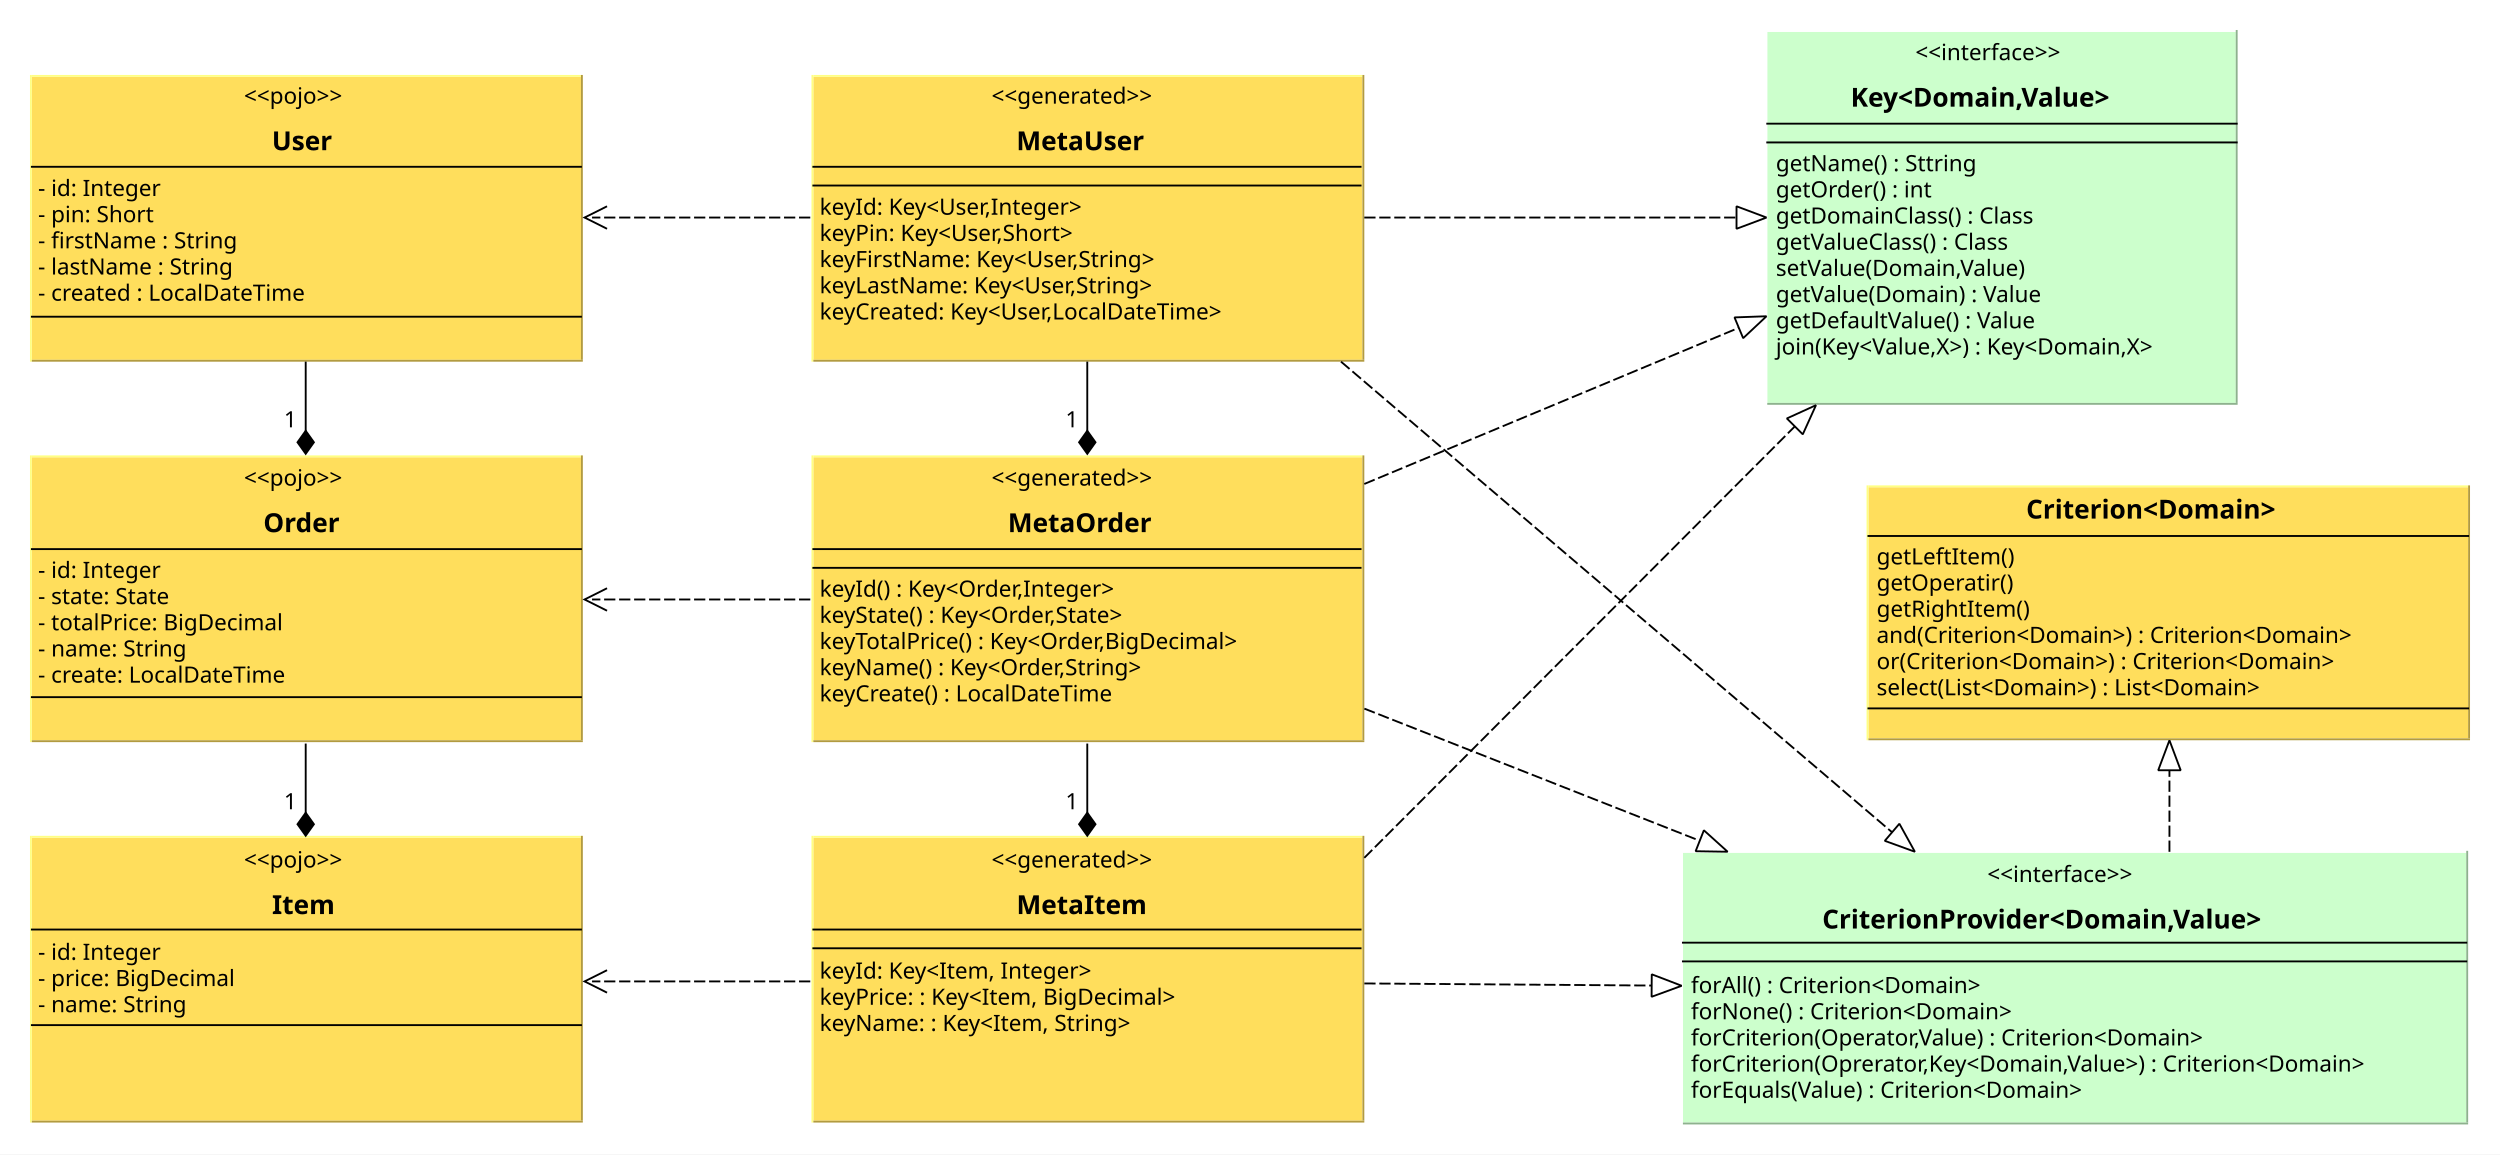
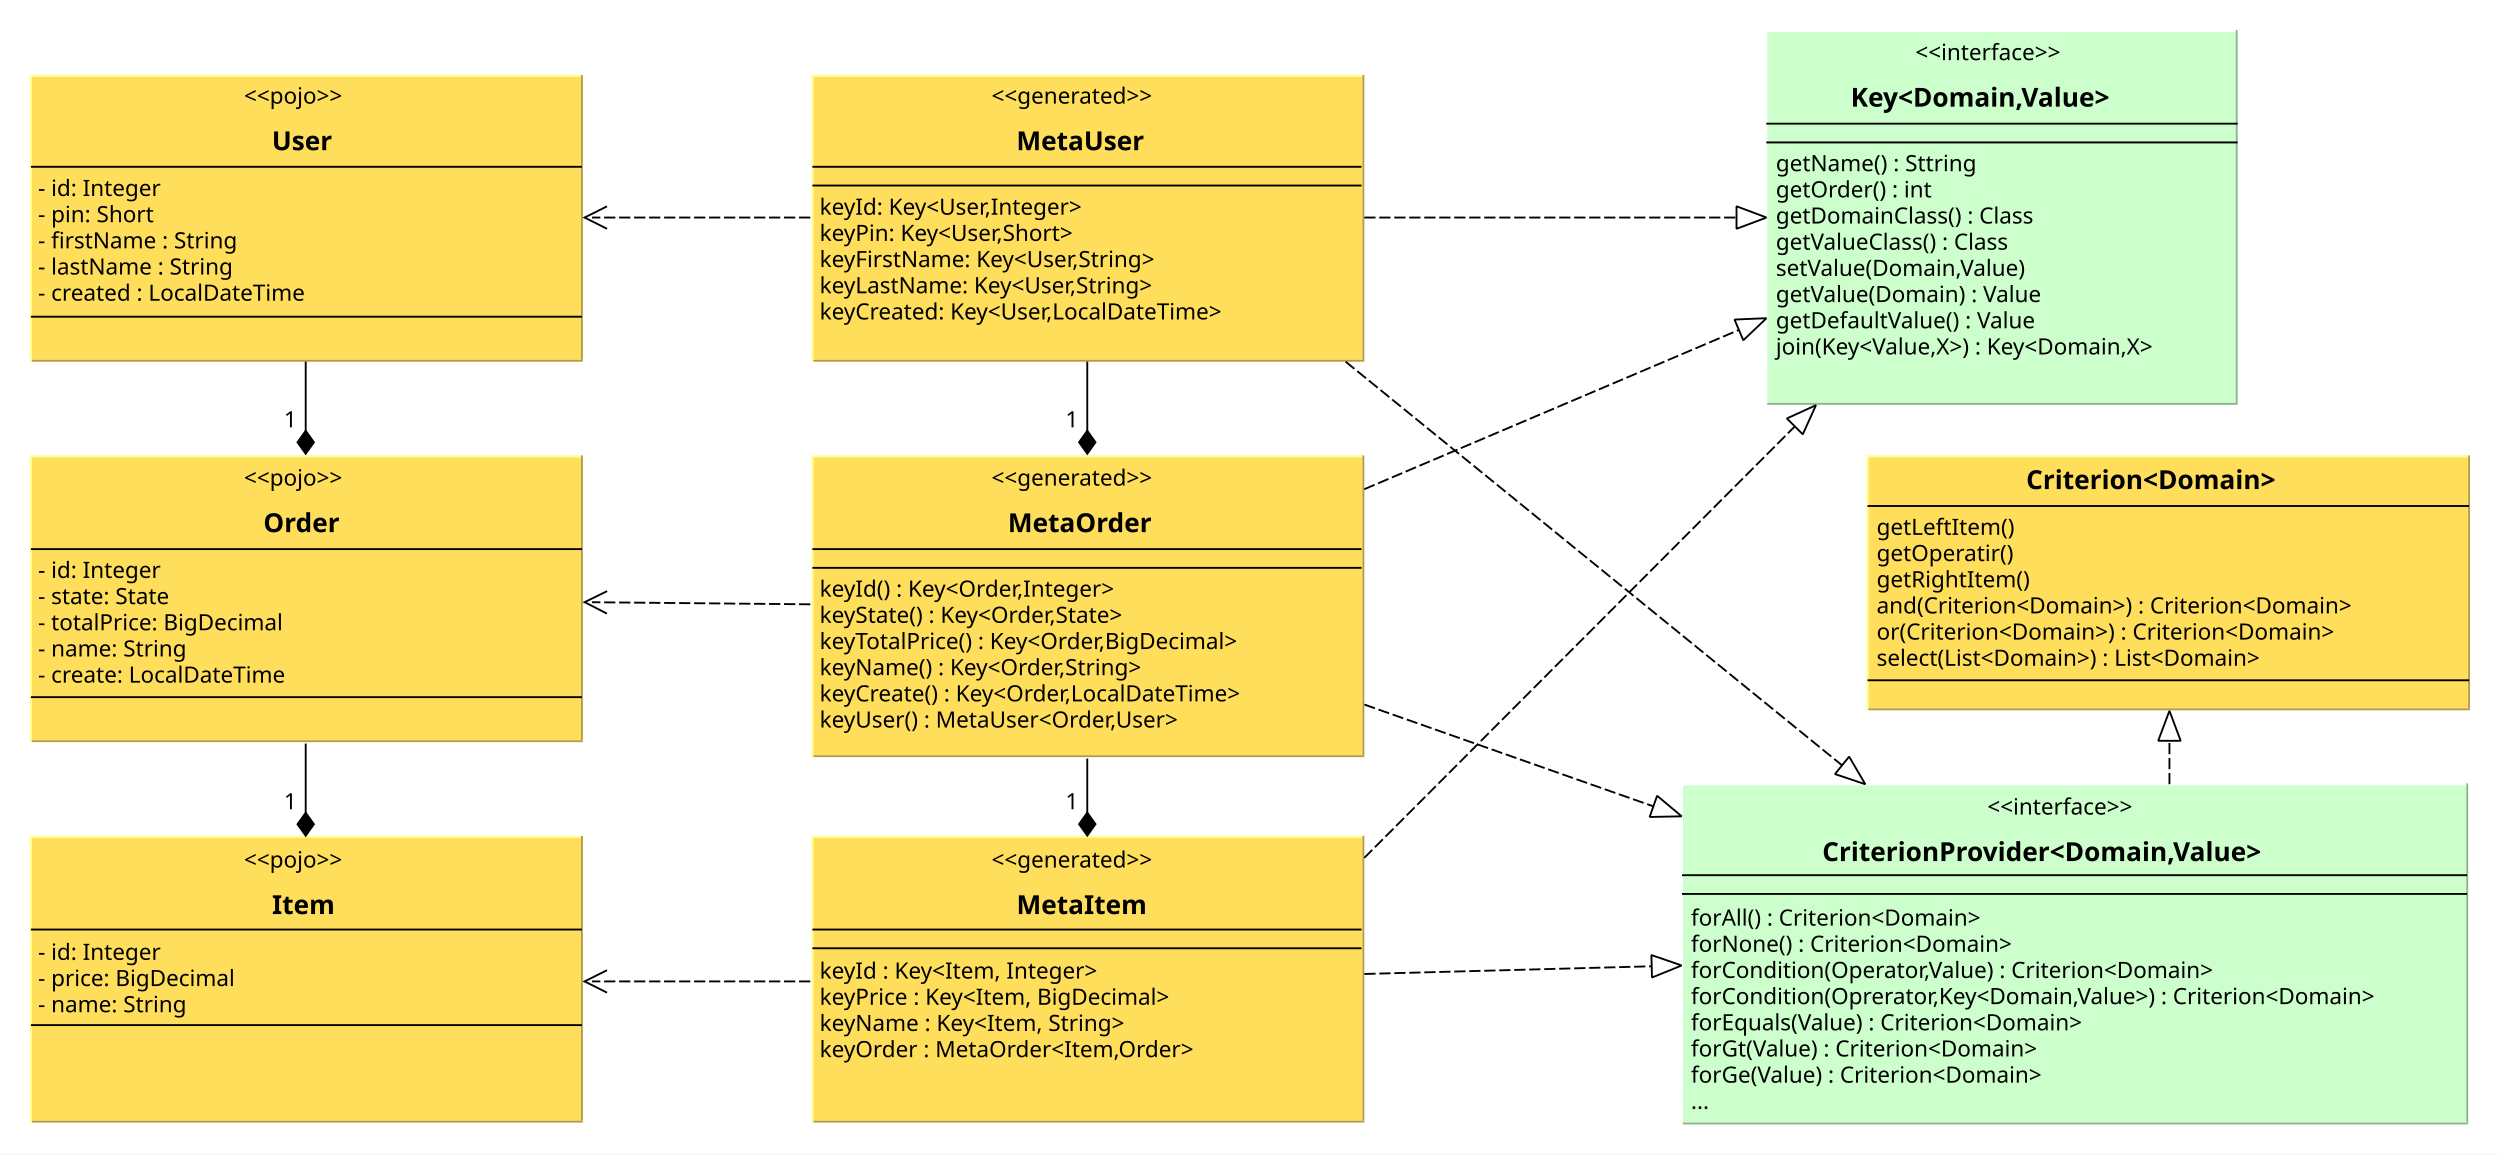
<svg xmlns="http://www.w3.org/2000/svg" fill-opacity="1" color-rendering="auto" color-interpolation="auto" text-rendering="auto" stroke="black" stroke-linecap="square" width="1334" stroke-miterlimit="10" shape-rendering="auto" stroke-opacity="1" fill="black" stroke-dasharray="none" font-weight="normal" stroke-width="1" height="616" font-family="'Dialog'" font-style="normal" stroke-linejoin="miter" font-size="12" stroke-dashoffset="0" image-rendering="auto">
  <defs id="genericDefs" />
  <g>
    <defs id="defs1">
      <clipPath clipPathUnits="userSpaceOnUse" id="clipPath1">
        <path d="M0 0 L1334 0 L1334 616 L0 616 L0 0 Z" />
      </clipPath>
      <clipPath clipPathUnits="userSpaceOnUse" id="clipPath2">
        <path d="M-558 -327 L776 -327 L776 289 L-558 289 L-558 -327 Z" />
      </clipPath>
      <clipPath clipPathUnits="userSpaceOnUse" id="clipPath3">
        <path d="M-542 -84 L-247 -84 L-247 69 L-542 69 L-542 -84 Z" />
      </clipPath>
      <clipPath clipPathUnits="userSpaceOnUse" id="clipPath4">
        <path d="M-542 119 L-247 119 L-247 272 L-542 272 L-542 119 Z" />
      </clipPath>
      <clipPath clipPathUnits="userSpaceOnUse" id="clipPath5">
        <path d="M-542 -287 L-247 -287 L-247 -134 L-542 -134 L-542 -287 Z" />
      </clipPath>
      <clipPath clipPathUnits="userSpaceOnUse" id="clipPath6">
        <path d="M384 -311 L636 -311 L636 -111 L384 -111 L384 -311 Z" />
      </clipPath>
      <clipPath clipPathUnits="userSpaceOnUse" id="clipPath7">
-         <path d="M339 127 L759 127 L759 273 L339 273 L339 127 Z" />
+         <path d="M339 91 L759 91 L759 273 L339 273 L339 91 Z" />
      </clipPath>
      <clipPath clipPathUnits="userSpaceOnUse" id="clipPath8">
-         <path d="M438 -68 L760 -68 L760 68 L438 68 L438 -68 Z" />
+         <path d="M438 -84 L760 -84 L760 52 L438 52 L438 -84 Z" />
      </clipPath>
      <clipPath clipPathUnits="userSpaceOnUse" id="clipPath9">
-         <path d="M-125 -84 L170 -84 L170 69 L-125 69 L-125 -84 Z" />
+         <path d="M-125 -84 L170 -84 L170 77 L-125 77 L-125 -84 Z" />
      </clipPath>
      <clipPath clipPathUnits="userSpaceOnUse" id="clipPath10">
        <path d="M-125 119 L170 119 L170 272 L-125 272 L-125 119 Z" />
      </clipPath>
      <clipPath clipPathUnits="userSpaceOnUse" id="clipPath11">
        <path d="M-125 -287 L170 -287 L170 -134 L-125 -134 L-125 -287 Z" />
      </clipPath>
      <clipPath clipPathUnits="userSpaceOnUse" id="clipPath12">
        <path d="M0 0 L0 17 L66 17 L66 0 Z" />
      </clipPath>
    </defs>
    <g fill="white" text-rendering="geometricPrecision" shape-rendering="geometricPrecision" transform="translate(558,327)" stroke="white">
      <rect x="-558" width="1334" height="616" y="-327" clip-path="url(#clipPath2)" stroke="none" />
    </g>
    <g id="y.node.0">
      <g fill="rgb(255,222,92)" text-rendering="geometricPrecision" shape-rendering="geometricPrecision" transform="matrix(1,0,0,1,558,327)" stroke="rgb(255,222,92)">
        <rect x="-541" width="293" height="151" y="-83" stroke="none" />
      </g>
      <g fill="rgb(255,255,131)" text-rendering="geometricPrecision" shape-rendering="geometricPrecision" transform="matrix(1,0,0,1,558,327)" stroke="rgb(255,255,131)">
        <rect x="-542" width="1" height="153" y="-84" stroke="none" />
        <rect x="-541" width="293" height="1" y="-84" stroke="none" />
        <rect fill="rgb(178,155,64)" x="-541" width="294" height="1" y="68" stroke="none" />
        <rect fill="rgb(178,155,64)" x="-248" width="1" height="152" y="-84" stroke="none" />
      </g>
      <g text-rendering="geometricPrecision" stroke-miterlimit="1.45" shape-rendering="geometricPrecision" font-family="sans-serif" transform="matrix(1,0,0,1,558,327)" stroke-linecap="butt">
        <text x="-427.805" xml:space="preserve" y="-67.88" clip-path="url(#clipPath3)" stroke="none">&lt;&lt;pojo&gt;&gt;</text>
      </g>
      <g>
        <g font-size="14" stroke-linecap="butt" transform="matrix(1,0,0,1,558,327)" text-rendering="geometricPrecision" font-family="sans-serif" shape-rendering="geometricPrecision" font-weight="bold" stroke-miterlimit="1.45">
          <text x="-417.491" xml:space="preserve" y="-43.055" clip-path="url(#clipPath3)" stroke="none">Order</text>
        </g>
      </g>
      <g text-rendering="geometricPrecision" shape-rendering="geometricPrecision" transform="matrix(1,0,0,1,558,327)">
        <line y2="-34" fill="none" x1="-541" clip-path="url(#clipPath3)" x2="-248" y1="-34" />
        <text stroke-linecap="butt" x="-537.7" y="-18.614" clip-path="url(#clipPath3)" font-family="sans-serif" stroke="none" stroke-miterlimit="1.45" xml:space="preserve">- id: Integer</text>
        <text stroke-linecap="butt" x="-537.7" y="-4.646" clip-path="url(#clipPath3)" font-family="sans-serif" stroke="none" stroke-miterlimit="1.45" xml:space="preserve">- state: State</text>
        <text stroke-linecap="butt" x="-537.7" y="9.323" clip-path="url(#clipPath3)" font-family="sans-serif" stroke="none" stroke-miterlimit="1.45" xml:space="preserve">- totalPrice: BigDecimal</text>
        <text stroke-linecap="butt" x="-537.7" y="23.292" clip-path="url(#clipPath3)" font-family="sans-serif" stroke="none" stroke-miterlimit="1.45" xml:space="preserve">- name: String</text>
        <text stroke-linecap="butt" x="-537.7" y="37.261" clip-path="url(#clipPath3)" font-family="sans-serif" stroke="none" stroke-miterlimit="1.45" xml:space="preserve">- create: LocalDateTime</text>
        <line y2="45" fill="none" x1="-541" clip-path="url(#clipPath3)" x2="-248" y1="45" />
      </g>
    </g>
    <g id="y.node.1">
      <g fill="rgb(255,222,92)" text-rendering="geometricPrecision" shape-rendering="geometricPrecision" transform="matrix(1,0,0,1,558,327)" stroke="rgb(255,222,92)">
        <rect x="-541" width="293" height="151" y="120" stroke="none" />
        <rect fill="rgb(255,255,131)" x="-542" width="1" height="153" y="119" stroke="none" />
        <rect fill="rgb(255,255,131)" x="-541" width="293" height="1" y="119" stroke="none" />
        <rect fill="rgb(178,155,64)" x="-541" width="294" height="1" y="271" stroke="none" />
        <rect fill="rgb(178,155,64)" x="-248" width="1" height="152" y="119" stroke="none" />
      </g>
      <g text-rendering="geometricPrecision" stroke-miterlimit="1.45" shape-rendering="geometricPrecision" font-family="sans-serif" transform="matrix(1,0,0,1,558,327)" stroke-linecap="butt">
        <text x="-427.805" xml:space="preserve" y="135.921" clip-path="url(#clipPath4)" stroke="none">&lt;&lt;pojo&gt;&gt;</text>
      </g>
      <g>
        <g font-size="14" stroke-linecap="butt" transform="matrix(1,0,0,1,558,327)" text-rendering="geometricPrecision" font-family="sans-serif" shape-rendering="geometricPrecision" font-weight="bold" stroke-miterlimit="1.45">
          <text x="-412.87" xml:space="preserve" y="160.746" clip-path="url(#clipPath4)" stroke="none">Item</text>
        </g>
      </g>
      <g text-rendering="geometricPrecision" shape-rendering="geometricPrecision" transform="matrix(1,0,0,1,558,327)">
        <line y2="169" fill="none" x1="-541" clip-path="url(#clipPath4)" x2="-248" y1="169" />
        <text stroke-linecap="butt" x="-537.7" y="185.187" clip-path="url(#clipPath4)" font-family="sans-serif" stroke="none" stroke-miterlimit="1.45" xml:space="preserve">- id: Integer</text>
        <text stroke-linecap="butt" x="-537.7" y="199.155" clip-path="url(#clipPath4)" font-family="sans-serif" stroke="none" stroke-miterlimit="1.45" xml:space="preserve">- price: BigDecimal</text>
        <text stroke-linecap="butt" x="-537.7" y="213.124" clip-path="url(#clipPath4)" font-family="sans-serif" stroke="none" stroke-miterlimit="1.45" xml:space="preserve">- name: String</text>
        <line y2="220" fill="none" x1="-541" clip-path="url(#clipPath4)" x2="-248" y1="220" />
      </g>
    </g>
    <g id="y.node.2">
      <g fill="rgb(255,222,92)" text-rendering="geometricPrecision" shape-rendering="geometricPrecision" transform="matrix(1,0,0,1,558,327)" stroke="rgb(255,222,92)">
        <rect x="-541" width="293" height="151" y="-286" stroke="none" />
        <rect fill="rgb(255,255,131)" x="-542" width="1" height="153" y="-287" stroke="none" />
        <rect fill="rgb(255,255,131)" x="-541" width="293" height="1" y="-287" stroke="none" />
        <rect fill="rgb(178,155,64)" x="-541" width="294" height="1" y="-135" stroke="none" />
        <rect fill="rgb(178,155,64)" x="-248" width="1" height="152" y="-287" stroke="none" />
      </g>
      <g text-rendering="geometricPrecision" stroke-miterlimit="1.45" shape-rendering="geometricPrecision" font-family="sans-serif" transform="matrix(1,0,0,1,558,327)" stroke-linecap="butt">
        <text x="-427.805" xml:space="preserve" y="-271.681" clip-path="url(#clipPath5)" stroke="none">&lt;&lt;pojo&gt;&gt;</text>
      </g>
      <g>
        <g font-size="14" stroke-linecap="butt" transform="matrix(1,0,0,1,558,327)" text-rendering="geometricPrecision" font-family="sans-serif" shape-rendering="geometricPrecision" font-weight="bold" stroke-miterlimit="1.45">
          <text x="-412.928" xml:space="preserve" y="-246.856" clip-path="url(#clipPath5)" stroke="none">User</text>
        </g>
      </g>
      <g text-rendering="geometricPrecision" shape-rendering="geometricPrecision" transform="matrix(1,0,0,1,558,327)">
        <line y2="-238" fill="none" x1="-541" clip-path="url(#clipPath5)" x2="-248" y1="-238" />
        <text stroke-linecap="butt" x="-537.7" y="-222.416" clip-path="url(#clipPath5)" font-family="sans-serif" stroke="none" stroke-miterlimit="1.45" xml:space="preserve">- id: Integer</text>
        <text stroke-linecap="butt" x="-537.7" y="-208.447" clip-path="url(#clipPath5)" font-family="sans-serif" stroke="none" stroke-miterlimit="1.45" xml:space="preserve">- pin: Short</text>
        <text stroke-linecap="butt" x="-537.7" y="-194.478" clip-path="url(#clipPath5)" font-family="sans-serif" stroke="none" stroke-miterlimit="1.45" xml:space="preserve">- firstName : String</text>
        <text stroke-linecap="butt" x="-537.7" y="-180.509" clip-path="url(#clipPath5)" font-family="sans-serif" stroke="none" stroke-miterlimit="1.45" xml:space="preserve">- lastName : String</text>
        <text stroke-linecap="butt" x="-537.7" y="-166.541" clip-path="url(#clipPath5)" font-family="sans-serif" stroke="none" stroke-miterlimit="1.45" xml:space="preserve">- created : LocalDateTime</text>
        <line y2="-158" fill="none" x1="-541" clip-path="url(#clipPath5)" x2="-248" y1="-158" />
      </g>
    </g>
    <g id="y.node.3">
      <g fill="rgb(204,255,204)" text-rendering="geometricPrecision" shape-rendering="geometricPrecision" transform="matrix(1,0,0,1,558,327)" stroke="rgb(204,255,204)">
        <rect x="385" width="250" height="198" y="-310" stroke="none" />
        <rect fill="white" x="384" width="1" height="200" y="-311" stroke="none" />
        <rect fill="white" x="385" width="250" height="1" y="-311" stroke="none" />
        <rect fill="rgb(142,178,142)" x="385" width="251" height="1" y="-112" stroke="none" />
        <rect fill="rgb(142,178,142)" x="635" width="1" height="199" y="-311" stroke="none" />
      </g>
      <g text-rendering="geometricPrecision" stroke-miterlimit="1.45" shape-rendering="geometricPrecision" font-family="sans-serif" transform="matrix(1,0,0,1,558,327)" stroke-linecap="butt">
        <text x="464.047" xml:space="preserve" y="-294.912" clip-path="url(#clipPath6)" stroke="none">&lt;&lt;interface&gt;&gt;</text>
      </g>
      <g>
        <g font-size="14" stroke-linecap="butt" transform="matrix(1,0,0,1,558,327)" text-rendering="geometricPrecision" font-family="sans-serif" shape-rendering="geometricPrecision" font-weight="bold" stroke-miterlimit="1.45">
          <text x="429.5" xml:space="preserve" y="-270.087" clip-path="url(#clipPath6)" stroke="none">Key&lt;Domain,Value&gt;</text>
        </g>
      </g>
      <g text-rendering="geometricPrecision" shape-rendering="geometricPrecision" transform="matrix(1,0,0,1,558,327)">
        <line y2="-261" fill="none" x1="385" clip-path="url(#clipPath6)" x2="636" y1="-261" />
        <line y2="-251" fill="none" x1="385" clip-path="url(#clipPath6)" x2="636" y1="-251" />
        <text stroke-linecap="butt" x="389.594" y="-235.646" clip-path="url(#clipPath6)" font-family="sans-serif" stroke="none" stroke-miterlimit="1.45" xml:space="preserve">getName() : Sttring</text>
        <text stroke-linecap="butt" x="389.594" y="-221.678" clip-path="url(#clipPath6)" font-family="sans-serif" stroke="none" stroke-miterlimit="1.45" xml:space="preserve">getOrder() : int</text>
        <text stroke-linecap="butt" x="389.594" y="-207.709" clip-path="url(#clipPath6)" font-family="sans-serif" stroke="none" stroke-miterlimit="1.45" xml:space="preserve">getDomainClass() : Class</text>
        <text stroke-linecap="butt" x="389.594" y="-193.74" clip-path="url(#clipPath6)" font-family="sans-serif" stroke="none" stroke-miterlimit="1.45" xml:space="preserve">getValueClass() : Class</text>
        <text stroke-linecap="butt" x="389.594" y="-179.771" clip-path="url(#clipPath6)" font-family="sans-serif" stroke="none" stroke-miterlimit="1.45" xml:space="preserve">setValue(Domain,Value)</text>
        <text stroke-linecap="butt" x="389.594" y="-165.803" clip-path="url(#clipPath6)" font-family="sans-serif" stroke="none" stroke-miterlimit="1.45" xml:space="preserve">getValue(Domain) : Value</text>
        <text stroke-linecap="butt" x="389.594" y="-151.834" clip-path="url(#clipPath6)" font-family="sans-serif" stroke="none" stroke-miterlimit="1.45" xml:space="preserve">getDefaultValue() : Value</text>
        <text stroke-linecap="butt" x="389.594" y="-137.865" clip-path="url(#clipPath6)" font-family="sans-serif" stroke="none" stroke-miterlimit="1.45" xml:space="preserve">join(Key&lt;Value,X&gt;) : Key&lt;Domain,X&gt;</text>
        <text stroke-linecap="butt" x="389.594" y="-123.896" clip-path="url(#clipPath6)" font-family="sans-serif" stroke="none" stroke-miterlimit="1.45" xml:space="preserve"> </text>
      </g>
    </g>
    <g id="y.node.4">
      <g fill="rgb(204,255,204)" text-rendering="geometricPrecision" shape-rendering="geometricPrecision" transform="matrix(1,0,0,1,558,327)" stroke="rgb(204,255,204)">
-         <rect x="340" width="418" height="144" y="128" stroke="none" />
-         <rect fill="white" x="339" width="1" height="146" y="127" stroke="none" />
-         <rect fill="white" x="340" width="418" height="1" y="127" stroke="none" />
+         <rect x="340" width="418" height="180" y="92" stroke="none" />
+         <rect fill="white" x="339" width="1" height="182" y="91" stroke="none" />
+         <rect fill="white" x="340" width="418" height="1" y="91" stroke="none" />
        <rect fill="rgb(142,178,142)" x="340" width="419" height="1" y="272" stroke="none" />
-         <rect fill="rgb(142,178,142)" x="758" width="1" height="145" y="127" stroke="none" />
-       </g>
-       <g text-rendering="geometricPrecision" stroke-miterlimit="1.45" shape-rendering="geometricPrecision" font-family="sans-serif" transform="matrix(1,0,0,1,558,327)" stroke-linecap="butt">
-         <text x="502.441" xml:space="preserve" y="143.639" clip-path="url(#clipPath7)" stroke="none">&lt;&lt;interface&gt;&gt;</text>
-       </g>
-       <g>
-         <g font-size="14" stroke-linecap="butt" transform="matrix(1,0,0,1,558,327)" text-rendering="geometricPrecision" font-family="sans-serif" shape-rendering="geometricPrecision" font-weight="bold" stroke-miterlimit="1.45">
-           <text x="414.338" xml:space="preserve" y="168.464" clip-path="url(#clipPath7)" stroke="none">CriterionProvider&lt;Domain,Value&gt;</text>
-         </g>
-       </g>
-       <g text-rendering="geometricPrecision" shape-rendering="geometricPrecision" transform="matrix(1,0,0,1,558,327)">
-         <line y2="176" fill="none" x1="340" clip-path="url(#clipPath7)" x2="758" y1="176" />
-         <line y2="186" fill="none" x1="340" clip-path="url(#clipPath7)" x2="758" y1="186" />
-         <text stroke-linecap="butt" x="344.289" y="202.904" clip-path="url(#clipPath7)" font-family="sans-serif" stroke="none" stroke-miterlimit="1.45" xml:space="preserve">forAll() : Criterion&lt;Domain&gt;</text>
-         <text stroke-linecap="butt" x="344.289" y="216.873" clip-path="url(#clipPath7)" font-family="sans-serif" stroke="none" stroke-miterlimit="1.45" xml:space="preserve">forNone() : Criterion&lt;Domain&gt;</text>
-         <text stroke-linecap="butt" x="344.289" y="230.842" clip-path="url(#clipPath7)" font-family="sans-serif" stroke="none" stroke-miterlimit="1.45" xml:space="preserve">forCriterion(Operator,Value) : Criterion&lt;Domain&gt;</text>
-         <text stroke-linecap="butt" x="344.289" y="244.81" clip-path="url(#clipPath7)" font-family="sans-serif" stroke="none" stroke-miterlimit="1.45" xml:space="preserve">forCriterion(Oprerator,Key&lt;Domain,Value&gt;) : Criterion&lt;Domain&gt;</text>
-         <text stroke-linecap="butt" x="344.289" y="258.779" clip-path="url(#clipPath7)" font-family="sans-serif" stroke="none" stroke-miterlimit="1.45" xml:space="preserve">forEquals(Value) : Criterion&lt;Domain&gt;</text>
+         <rect fill="rgb(142,178,142)" x="758" width="1" height="181" y="91" stroke="none" />
+       </g>
+       <g text-rendering="geometricPrecision" stroke-miterlimit="1.45" shape-rendering="geometricPrecision" font-family="sans-serif" transform="matrix(1,0,0,1,558,327)" stroke-linecap="butt">
+         <text x="502.441" xml:space="preserve" y="107.639" clip-path="url(#clipPath7)" stroke="none">&lt;&lt;interface&gt;&gt;</text>
+       </g>
+       <g>
+         <g font-size="14" stroke-linecap="butt" transform="matrix(1,0,0,1,558,327)" text-rendering="geometricPrecision" font-family="sans-serif" shape-rendering="geometricPrecision" font-weight="bold" stroke-miterlimit="1.45">
+           <text x="414.338" xml:space="preserve" y="132.464" clip-path="url(#clipPath7)" stroke="none">CriterionProvider&lt;Domain,Value&gt;</text>
+         </g>
+       </g>
+       <g text-rendering="geometricPrecision" shape-rendering="geometricPrecision" transform="matrix(1,0,0,1,558,327)">
+         <line y2="140" fill="none" x1="340" clip-path="url(#clipPath7)" x2="758" y1="140" />
+         <line y2="150" fill="none" x1="340" clip-path="url(#clipPath7)" x2="758" y1="150" />
+         <text stroke-linecap="butt" x="344.289" y="166.904" clip-path="url(#clipPath7)" font-family="sans-serif" stroke="none" stroke-miterlimit="1.45" xml:space="preserve">forAll() : Criterion&lt;Domain&gt;</text>
+         <text stroke-linecap="butt" x="344.289" y="180.873" clip-path="url(#clipPath7)" font-family="sans-serif" stroke="none" stroke-miterlimit="1.45" xml:space="preserve">forNone() : Criterion&lt;Domain&gt;</text>
+         <text stroke-linecap="butt" x="344.289" y="194.842" clip-path="url(#clipPath7)" font-family="sans-serif" stroke="none" stroke-miterlimit="1.45" xml:space="preserve">forCondition(Operator,Value) : Criterion&lt;Domain&gt;</text>
+         <text stroke-linecap="butt" x="344.289" y="208.81" clip-path="url(#clipPath7)" font-family="sans-serif" stroke="none" stroke-miterlimit="1.45" xml:space="preserve">forCondition(Oprerator,Key&lt;Domain,Value&gt;) : Criterion&lt;Domain&gt;</text>
+         <text stroke-linecap="butt" x="344.289" y="222.779" clip-path="url(#clipPath7)" font-family="sans-serif" stroke="none" stroke-miterlimit="1.45" xml:space="preserve">forEquals(Value) : Criterion&lt;Domain&gt;</text>
+         <text stroke-linecap="butt" x="344.289" y="236.748" clip-path="url(#clipPath7)" font-family="sans-serif" stroke="none" stroke-miterlimit="1.45" xml:space="preserve">forGt(Value) : Criterion&lt;Domain&gt;</text>
+         <text stroke-linecap="butt" x="344.289" y="250.717" clip-path="url(#clipPath7)" font-family="sans-serif" stroke="none" stroke-miterlimit="1.45" xml:space="preserve">forGe(Value) : Criterion&lt;Domain&gt;</text>
+         <text stroke-linecap="butt" x="344.289" y="264.685" clip-path="url(#clipPath7)" font-family="sans-serif" stroke="none" stroke-miterlimit="1.45" xml:space="preserve">...</text>
      </g>
    </g>
    <g id="y.node.5">
      <g fill="rgb(255,222,92)" text-rendering="geometricPrecision" shape-rendering="geometricPrecision" transform="matrix(1,0,0,1,558,327)" stroke="rgb(255,222,92)">
-         <rect x="439" width="320" height="134" y="-67" stroke="none" />
-         <rect fill="rgb(255,255,131)" x="438" width="1" height="136" y="-68" stroke="none" />
-         <rect fill="rgb(255,255,131)" x="439" width="320" height="1" y="-68" stroke="none" />
-         <rect fill="rgb(178,155,64)" x="439" width="321" height="1" y="67" stroke="none" />
-         <rect fill="rgb(178,155,64)" x="759" width="1" height="135" y="-68" stroke="none" />
-       </g>
-       <g>
-         <g font-size="14" stroke-linecap="butt" transform="matrix(1,0,0,1,558,327)" text-rendering="geometricPrecision" font-family="sans-serif" shape-rendering="geometricPrecision" font-weight="bold" stroke-miterlimit="1.45">
-           <text x="523.139" xml:space="preserve" y="-50.29" clip-path="url(#clipPath8)" stroke="none">Criterion&lt;Domain&gt;</text>
-         </g>
-       </g>
-       <g text-rendering="geometricPrecision" shape-rendering="geometricPrecision" transform="matrix(1,0,0,1,558,327)">
-         <line y2="-41" fill="none" x1="439" clip-path="url(#clipPath8)" x2="759" y1="-41" />
-         <text stroke-linecap="butt" x="443.344" y="-25.849" clip-path="url(#clipPath8)" font-family="sans-serif" stroke="none" stroke-miterlimit="1.45" xml:space="preserve">getLeftItem()</text>
-         <text stroke-linecap="butt" x="443.344" y="-11.881" clip-path="url(#clipPath8)" font-family="sans-serif" stroke="none" stroke-miterlimit="1.45" xml:space="preserve">getOperatir()</text>
-         <text stroke-linecap="butt" x="443.344" y="2.088" clip-path="url(#clipPath8)" font-family="sans-serif" stroke="none" stroke-miterlimit="1.45" xml:space="preserve">getRightItem()</text>
-         <text stroke-linecap="butt" x="443.344" y="16.057" clip-path="url(#clipPath8)" font-family="sans-serif" stroke="none" stroke-miterlimit="1.45" xml:space="preserve">and(Criterion&lt;Domain&gt;) : Criterion&lt;Domain&gt;</text>
-         <text stroke-linecap="butt" x="443.344" y="30.026" clip-path="url(#clipPath8)" font-family="sans-serif" stroke="none" stroke-miterlimit="1.45" xml:space="preserve">or(Criterion&lt;Domain&gt;) : Criterion&lt;Domain&gt;</text>
-         <text stroke-linecap="butt" x="443.344" y="43.994" clip-path="url(#clipPath8)" font-family="sans-serif" stroke="none" stroke-miterlimit="1.45" xml:space="preserve">select(List&lt;Domain&gt;) : List&lt;Domain&gt; </text>
-         <line y2="51" fill="none" x1="439" clip-path="url(#clipPath8)" x2="759" y1="51" />
+         <rect x="439" width="320" height="134" y="-83" stroke="none" />
+         <rect fill="rgb(255,255,131)" x="438" width="1" height="136" y="-84" stroke="none" />
+         <rect fill="rgb(255,255,131)" x="439" width="320" height="1" y="-84" stroke="none" />
+         <rect fill="rgb(178,155,64)" x="439" width="321" height="1" y="51" stroke="none" />
+         <rect fill="rgb(178,155,64)" x="759" width="1" height="135" y="-84" stroke="none" />
+       </g>
+       <g>
+         <g font-size="14" stroke-linecap="butt" transform="matrix(1,0,0,1,558,327)" text-rendering="geometricPrecision" font-family="sans-serif" shape-rendering="geometricPrecision" font-weight="bold" stroke-miterlimit="1.45">
+           <text x="523.139" xml:space="preserve" y="-66.024" clip-path="url(#clipPath8)" stroke="none">Criterion&lt;Domain&gt;</text>
+         </g>
+       </g>
+       <g text-rendering="geometricPrecision" shape-rendering="geometricPrecision" transform="matrix(1,0,0,1,558,327)">
+         <line y2="-57" fill="none" x1="439" clip-path="url(#clipPath8)" x2="759" y1="-57" />
+         <text stroke-linecap="butt" x="443.344" y="-41.583" clip-path="url(#clipPath8)" font-family="sans-serif" stroke="none" stroke-miterlimit="1.45" xml:space="preserve">getLeftItem()</text>
+         <text stroke-linecap="butt" x="443.344" y="-27.614" clip-path="url(#clipPath8)" font-family="sans-serif" stroke="none" stroke-miterlimit="1.45" xml:space="preserve">getOperatir()</text>
+         <text stroke-linecap="butt" x="443.344" y="-13.646" clip-path="url(#clipPath8)" font-family="sans-serif" stroke="none" stroke-miterlimit="1.45" xml:space="preserve">getRightItem()</text>
+         <text stroke-linecap="butt" x="443.344" y="0.323" clip-path="url(#clipPath8)" font-family="sans-serif" stroke="none" stroke-miterlimit="1.45" xml:space="preserve">and(Criterion&lt;Domain&gt;) : Criterion&lt;Domain&gt;</text>
+         <text stroke-linecap="butt" x="443.344" y="14.292" clip-path="url(#clipPath8)" font-family="sans-serif" stroke="none" stroke-miterlimit="1.45" xml:space="preserve">or(Criterion&lt;Domain&gt;) : Criterion&lt;Domain&gt;</text>
+         <text stroke-linecap="butt" x="443.344" y="28.261" clip-path="url(#clipPath8)" font-family="sans-serif" stroke="none" stroke-miterlimit="1.45" xml:space="preserve">select(List&lt;Domain&gt;) : List&lt;Domain&gt; </text>
+         <line y2="36" fill="none" x1="439" clip-path="url(#clipPath8)" x2="759" y1="36" />
      </g>
    </g>
    <g id="y.node.6">
      <g fill="rgb(255,222,92)" text-rendering="geometricPrecision" shape-rendering="geometricPrecision" transform="matrix(1,0,0,1,558,327)" stroke="rgb(255,222,92)">
-         <rect x="-124" width="293" height="151" y="-83" stroke="none" />
-         <rect fill="rgb(255,255,131)" x="-125" width="1" height="153" y="-84" stroke="none" />
+         <rect x="-124" width="293" height="159" y="-83" stroke="none" />
+         <rect fill="rgb(255,255,131)" x="-125" width="1" height="161" y="-84" stroke="none" />
        <rect fill="rgb(255,255,131)" x="-124" width="293" height="1" y="-84" stroke="none" />
-         <rect fill="rgb(178,155,64)" x="-124" width="294" height="1" y="68" stroke="none" />
-         <rect fill="rgb(178,155,64)" x="169" width="1" height="152" y="-84" stroke="none" />
+         <rect fill="rgb(178,155,64)" x="-124" width="294" height="1" y="76" stroke="none" />
+         <rect fill="rgb(178,155,64)" x="169" width="1" height="160" y="-84" stroke="none" />
      </g>
      <g text-rendering="geometricPrecision" stroke-miterlimit="1.45" shape-rendering="geometricPrecision" font-family="sans-serif" transform="matrix(1,0,0,1,558,327)" stroke-linecap="butt">
        <text x="-28.927" xml:space="preserve" y="-67.88" clip-path="url(#clipPath9)" stroke="none">&lt;&lt;generated&gt;&gt;</text>
      </g>
      <g>
        <g font-size="14" stroke-linecap="butt" transform="matrix(1,0,0,1,558,327)" text-rendering="geometricPrecision" font-family="sans-serif" shape-rendering="geometricPrecision" font-weight="bold" stroke-miterlimit="1.45">
          <text x="-20.224" xml:space="preserve" y="-43.055" clip-path="url(#clipPath9)" stroke="none">MetaOrder</text>
        </g>
      </g>
      <g text-rendering="geometricPrecision" shape-rendering="geometricPrecision" transform="matrix(1,0,0,1,558,327)">
        <line y2="-34" fill="none" x1="-124" clip-path="url(#clipPath9)" x2="168" y1="-34" />
        <line y2="-24" fill="none" x1="-124" clip-path="url(#clipPath9)" x2="168" y1="-24" />
        <text stroke-linecap="butt" x="-120.65" y="-8.614" clip-path="url(#clipPath9)" font-family="sans-serif" stroke="none" stroke-miterlimit="1.45" xml:space="preserve">keyId() : Key&lt;Order,Integer&gt;</text>
        <text stroke-linecap="butt" x="-120.65" y="5.354" clip-path="url(#clipPath9)" font-family="sans-serif" stroke="none" stroke-miterlimit="1.45" xml:space="preserve">keyState() : Key&lt;Order,State&gt;</text>
        <text stroke-linecap="butt" x="-120.65" y="19.323" clip-path="url(#clipPath9)" font-family="sans-serif" stroke="none" stroke-miterlimit="1.45" xml:space="preserve">keyTotalPrice() : Key&lt;Order,BigDecimal&gt;</text>
        <text stroke-linecap="butt" x="-120.65" y="33.292" clip-path="url(#clipPath9)" font-family="sans-serif" stroke="none" stroke-miterlimit="1.45" xml:space="preserve">keyName() : Key&lt;Order,String&gt;</text>
-         <text stroke-linecap="butt" x="-120.65" y="47.261" clip-path="url(#clipPath9)" font-family="sans-serif" stroke="none" stroke-miterlimit="1.45" xml:space="preserve">keyCreate() : LocalDateTime</text>
+         <text stroke-linecap="butt" x="-120.65" y="47.261" clip-path="url(#clipPath9)" font-family="sans-serif" stroke="none" stroke-miterlimit="1.45" xml:space="preserve">keyCreate() : Key&lt;Order,LocalDateTime&gt;</text>
+         <text stroke-linecap="butt" x="-120.65" y="61.229" clip-path="url(#clipPath9)" font-family="sans-serif" stroke="none" stroke-miterlimit="1.45" xml:space="preserve">keyUser() : MetaUser&lt;Order,User&gt;</text>
      </g>
    </g>
    <g id="y.node.7">
      <g fill="rgb(255,222,92)" text-rendering="geometricPrecision" shape-rendering="geometricPrecision" transform="matrix(1,0,0,1,558,327)" stroke="rgb(255,222,92)">
        <rect x="-124" width="293" height="151" y="120" stroke="none" />
        <rect fill="rgb(255,255,131)" x="-125" width="1" height="153" y="119" stroke="none" />
        <rect fill="rgb(255,255,131)" x="-124" width="293" height="1" y="119" stroke="none" />
        <rect fill="rgb(178,155,64)" x="-124" width="294" height="1" y="271" stroke="none" />
        <rect fill="rgb(178,155,64)" x="169" width="1" height="152" y="119" stroke="none" />
      </g>
      <g text-rendering="geometricPrecision" stroke-miterlimit="1.45" shape-rendering="geometricPrecision" font-family="sans-serif" transform="matrix(1,0,0,1,558,327)" stroke-linecap="butt">
        <text x="-28.927" xml:space="preserve" y="135.921" clip-path="url(#clipPath10)" stroke="none">&lt;&lt;generated&gt;&gt;</text>
      </g>
      <g>
        <g font-size="14" stroke-linecap="butt" transform="matrix(1,0,0,1,558,327)" text-rendering="geometricPrecision" font-family="sans-serif" shape-rendering="geometricPrecision" font-weight="bold" stroke-miterlimit="1.45">
          <text x="-15.603" xml:space="preserve" y="160.746" clip-path="url(#clipPath10)" stroke="none">MetaItem</text>
        </g>
      </g>
      <g text-rendering="geometricPrecision" shape-rendering="geometricPrecision" transform="matrix(1,0,0,1,558,327)">
        <line y2="169" fill="none" x1="-124" clip-path="url(#clipPath10)" x2="168" y1="169" />
        <line y2="179" fill="none" x1="-124" clip-path="url(#clipPath10)" x2="168" y1="179" />
-         <text stroke-linecap="butt" x="-120.65" y="195.187" clip-path="url(#clipPath10)" font-family="sans-serif" stroke="none" stroke-miterlimit="1.45" xml:space="preserve">keyId: Key&lt;Item, Integer&gt;</text>
-         <text stroke-linecap="butt" x="-120.65" y="209.155" clip-path="url(#clipPath10)" font-family="sans-serif" stroke="none" stroke-miterlimit="1.45" xml:space="preserve">keyPrice: : Key&lt;Item, BigDecimal&gt;</text>
-         <text stroke-linecap="butt" x="-120.65" y="223.124" clip-path="url(#clipPath10)" font-family="sans-serif" stroke="none" stroke-miterlimit="1.45" xml:space="preserve">keyName: : Key&lt;Item, String&gt;</text>
+         <text stroke-linecap="butt" x="-120.65" y="195.187" clip-path="url(#clipPath10)" font-family="sans-serif" stroke="none" stroke-miterlimit="1.45" xml:space="preserve">keyId : Key&lt;Item, Integer&gt;</text>
+         <text stroke-linecap="butt" x="-120.65" y="209.155" clip-path="url(#clipPath10)" font-family="sans-serif" stroke="none" stroke-miterlimit="1.45" xml:space="preserve">keyPrice : Key&lt;Item, BigDecimal&gt;</text>
+         <text stroke-linecap="butt" x="-120.65" y="223.124" clip-path="url(#clipPath10)" font-family="sans-serif" stroke="none" stroke-miterlimit="1.45" xml:space="preserve">keyName : Key&lt;Item, String&gt;</text>
+         <text stroke-linecap="butt" x="-120.65" y="237.093" clip-path="url(#clipPath10)" font-family="sans-serif" stroke="none" stroke-miterlimit="1.45" xml:space="preserve">keyOrder : MetaOrder&lt;Item,Order&gt;</text>
      </g>
    </g>
    <g id="y.node.8">
      <g fill="rgb(255,222,92)" text-rendering="geometricPrecision" shape-rendering="geometricPrecision" transform="matrix(1,0,0,1,558,327)" stroke="rgb(255,222,92)">
        <rect x="-124" width="293" height="151" y="-286" stroke="none" />
        <rect fill="rgb(255,255,131)" x="-125" width="1" height="153" y="-287" stroke="none" />
        <rect fill="rgb(255,255,131)" x="-124" width="293" height="1" y="-287" stroke="none" />
        <rect fill="rgb(178,155,64)" x="-124" width="294" height="1" y="-135" stroke="none" />
        <rect fill="rgb(178,155,64)" x="169" width="1" height="152" y="-287" stroke="none" />
      </g>
      <g text-rendering="geometricPrecision" stroke-miterlimit="1.45" shape-rendering="geometricPrecision" font-family="sans-serif" transform="matrix(1,0,0,1,558,327)" stroke-linecap="butt">
        <text x="-28.927" xml:space="preserve" y="-271.681" clip-path="url(#clipPath11)" stroke="none">&lt;&lt;generated&gt;&gt;</text>
      </g>
      <g>
        <g font-size="14" stroke-linecap="butt" transform="matrix(1,0,0,1,558,327)" text-rendering="geometricPrecision" font-family="sans-serif" shape-rendering="geometricPrecision" font-weight="bold" stroke-miterlimit="1.45">
          <text x="-15.661" xml:space="preserve" y="-246.856" clip-path="url(#clipPath11)" stroke="none">MetaUser</text>
        </g>
      </g>
      <g text-rendering="geometricPrecision" shape-rendering="geometricPrecision" transform="matrix(1,0,0,1,558,327)">
        <line y2="-238" fill="none" x1="-124" clip-path="url(#clipPath11)" x2="168" y1="-238" />
        <line y2="-228" fill="none" x1="-124" clip-path="url(#clipPath11)" x2="168" y1="-228" />
        <text stroke-linecap="butt" x="-120.65" y="-212.416" clip-path="url(#clipPath11)" font-family="sans-serif" stroke="none" stroke-miterlimit="1.45" xml:space="preserve">keyId: Key&lt;User,Integer&gt;</text>
        <text stroke-linecap="butt" x="-120.65" y="-198.447" clip-path="url(#clipPath11)" font-family="sans-serif" stroke="none" stroke-miterlimit="1.45" xml:space="preserve">keyPin: Key&lt;User,Short&gt;</text>
        <text stroke-linecap="butt" x="-120.65" y="-184.478" clip-path="url(#clipPath11)" font-family="sans-serif" stroke="none" stroke-miterlimit="1.45" xml:space="preserve">keyFirstName: Key&lt;User,String&gt;</text>
        <text stroke-linecap="butt" x="-120.65" y="-170.509" clip-path="url(#clipPath11)" font-family="sans-serif" stroke="none" stroke-miterlimit="1.45" xml:space="preserve">keyLastName: Key&lt;User,String&gt;</text>
        <text stroke-linecap="butt" x="-120.65" y="-156.541" clip-path="url(#clipPath11)" font-family="sans-serif" stroke="none" stroke-miterlimit="1.45" xml:space="preserve">keyCreated: Key&lt;User,LocalDateTime&gt;</text>
      </g>
    </g>
    <g id="y.edge.1">
      <g text-rendering="geometricPrecision" stroke-miterlimit="1.45" shape-rendering="geometricPrecision" transform="matrix(1,0,0,1,558,327)" stroke-linecap="butt">
        <path fill="none" d="M-394.878 112.81 L-394.878 69.764" />
        <path d="M-394.878 119.81 L-399.878 112.81 L-394.878 105.81 L-389.878 112.81 Z" stroke="none" />
      </g>
      <g>
        <g text-rendering="geometricPrecision" stroke-miterlimit="1.45" shape-rendering="geometricPrecision" font-family="sans-serif" transform="matrix(1,0,0,1,558,327)" stroke-linecap="butt">
          <text x="-406.513" xml:space="preserve" y="104.827" stroke="none">1</text>
        </g>
      </g>
    </g>
    <g id="y.edge.0">
      <g text-rendering="geometricPrecision" stroke-miterlimit="1.45" shape-rendering="geometricPrecision" transform="matrix(1,0,0,1,558,327)" stroke-linecap="butt">
        <path fill="none" d="M-394.878 -90.991 L-394.878 -134.037" />
        <path d="M-394.878 -83.991 L-399.878 -90.991 L-394.878 -97.991 L-389.878 -90.991 Z" stroke="none" />
      </g>
      <g>
        <g text-rendering="geometricPrecision" stroke-miterlimit="1.45" shape-rendering="geometricPrecision" font-family="sans-serif" transform="matrix(1,0,0,1,558,327)" stroke-linecap="butt">
          <text x="-406.513" xml:space="preserve" y="-98.974" stroke="none">1</text>
        </g>
      </g>
    </g>
    <g id="y.edge.13">
      <g text-rendering="geometricPrecision" stroke-miterlimit="1.45" stroke-dasharray="6,2" shape-rendering="geometricPrecision" transform="matrix(1,0,0,1,558,327)" stroke-linecap="butt">
-         <path fill="none" d="M599.616 127.52 L599.616 83.025" />
-         <path fill="white" d="M599.616 68.025 L593.616 84.025 L605.616 84.025 Z" stroke="none" />
-         <path stroke-dasharray="none" fill="none" d="M599.616 68.025 L593.616 84.025 L605.616 84.025 Z" />
+         <path fill="none" d="M599.616 91.46 L599.616 67.287" />
+         <path fill="white" d="M599.616 52.286 L593.616 68.287 L605.616 68.287 Z" stroke="none" />
+         <path stroke-dasharray="none" fill="none" d="M599.616 52.286 L593.616 68.287 L605.616 68.287 Z" />
      </g>
    </g>
    <g id="y.edge.6">
      <g text-rendering="geometricPrecision" stroke-miterlimit="1.45" stroke-dasharray="6,2" shape-rendering="geometricPrecision" transform="matrix(1,0,0,1,558,327)" stroke-linecap="butt">
-         <path fill="none" d="M169.983 -68.754 L370.761 -152.476" />
-         <path fill="white" d="M384.606 -158.249 L367.529 -157.629 L372.147 -146.554 Z" stroke="none" />
-         <path stroke-dasharray="none" fill="none" d="M384.606 -158.249 L367.529 -157.629 L372.147 -146.554 Z" />
+         <path fill="none" d="M169.983 -65.963 L370.802 -151.346" />
+         <path fill="white" d="M384.606 -157.215 L367.534 -156.477 L372.229 -145.433 Z" stroke="none" />
+         <path stroke-dasharray="none" fill="none" d="M384.606 -157.215 L367.534 -156.477 L372.229 -145.433 Z" />
      </g>
    </g>
    <g id="y.edge.7">
      <g text-rendering="geometricPrecision" stroke-miterlimit="1.45" stroke-dasharray="6,2" shape-rendering="geometricPrecision" transform="matrix(1,0,0,1,558,327)" stroke-linecap="butt">
-         <path fill="none" d="M170.012 51.121 L349.918 121.993" />
-         <path fill="white" d="M363.874 127.491 L351.187 116.044 L346.789 127.209 Z" stroke="none" />
-         <path stroke-dasharray="none" fill="none" d="M363.874 127.491 L351.187 116.044 L346.789 127.209 Z" />
+         <path fill="none" d="M170.012 48.951 L325.187 103.605" />
+         <path fill="white" d="M339.335 108.588 L326.237 97.613 L322.25 108.932 Z" stroke="none" />
+         <path stroke-dasharray="none" fill="none" d="M339.335 108.588 L326.237 97.613 L322.25 108.932 Z" />
      </g>
    </g>
    <g id="y.edge.11">
      <g text-rendering="geometricPrecision" stroke-miterlimit="1.45" stroke-dasharray="6,2" shape-rendering="geometricPrecision" transform="matrix(1,0,0,1,558,327)" stroke-linecap="butt">
-         <path fill="none" d="M-125.643 -7.118 L-242.082 -7.118" />
-         <path d="M-246.082 -7.118 L-234.082 -1.118 L-246.082 -7.118 L-234.082 -13.118 Z" stroke="none" />
-         <path fill="none" stroke-miterlimit="10" stroke-dasharray="none" d="M-246.082 -7.118 L-234.082 -1.118 L-246.082 -7.118 L-234.082 -13.118 Z" stroke-linecap="square" />
+         <path fill="none" d="M-125.643 -4.536 L-242.082 -5.653" />
+         <path d="M-246.082 -5.691 L-234.14 0.424 L-246.082 -5.691 L-234.025 -11.576 Z" stroke="none" />
+         <path fill="none" stroke-miterlimit="10" stroke-dasharray="none" d="M-246.082 -5.691 L-234.14 0.424 L-246.082 -5.691 L-234.025 -11.576 Z" stroke-linecap="square" />
      </g>
    </g>
    <g id="y.edge.3">
      <g text-rendering="geometricPrecision" stroke-miterlimit="1.45" shape-rendering="geometricPrecision" transform="matrix(1,0,0,1,558,327)" stroke-linecap="butt">
-         <path fill="none" d="M22.172 112.81 L22.172 69.764" />
-         <path d="M22.172 119.81 L17.172 112.81 L22.172 105.81 L27.172 112.81 Z" stroke="none" />
+         <path fill="none" d="M22.172 112.757 L22.172 77.789" />
+         <path d="M22.172 119.757 L17.172 112.757 L22.172 105.757 L27.172 112.757 Z" stroke="none" />
      </g>
      <g>
        <g text-rendering="geometricPrecision" stroke-miterlimit="1.45" shape-rendering="geometricPrecision" font-family="sans-serif" transform="matrix(1,0,0,1,558,327)" stroke-linecap="butt">
          <text x="10.537" xml:space="preserve" y="104.827" stroke="none">1</text>
        </g>
      </g>
    </g>
    <g id="y.edge.8">
      <g text-rendering="geometricPrecision" stroke-miterlimit="1.45" stroke-dasharray="6,2" shape-rendering="geometricPrecision" transform="matrix(1,0,0,1,558,327)" stroke-linecap="butt">
        <path fill="none" d="M169.995 130.739 L400.421 -100.185" />
        <path fill="white" d="M411.016 -110.803 L395.467 -103.715 L403.962 -95.239 Z" stroke="none" />
        <path stroke-dasharray="none" fill="none" d="M411.016 -110.803 L395.467 -103.715 L403.962 -95.239 Z" />
      </g>
    </g>
    <g id="y.edge.9">
      <g text-rendering="geometricPrecision" stroke-miterlimit="1.45" stroke-dasharray="6,2" shape-rendering="geometricPrecision" transform="matrix(1,0,0,1,558,327)" stroke-linecap="butt">
-         <path fill="none" d="M170.012 197.765 L324.335 198.895" />
-         <path fill="white" d="M339.335 199.005 L323.379 192.888 L323.291 204.887 Z" stroke="none" />
-         <path stroke-dasharray="none" fill="none" d="M339.335 199.005 L323.379 192.888 L323.291 204.887 Z" />
+         <path fill="none" d="M170.012 192.717 L324.34 188.577" />
+         <path fill="white" d="M339.335 188.175 L323.18 182.606 L323.501 194.601 Z" stroke="none" />
+         <path stroke-dasharray="none" fill="none" d="M339.335 188.175 L323.18 182.606 L323.501 194.601 Z" />
      </g>
    </g>
    <g id="y.edge.12">
      <g text-rendering="geometricPrecision" stroke-miterlimit="1.45" stroke-dasharray="6,2" shape-rendering="geometricPrecision" transform="matrix(1,0,0,1,558,327)" stroke-linecap="butt">
        <path fill="none" d="M-125.643 196.683 L-242.082 196.683" />
        <path d="M-246.082 196.683 L-234.082 202.683 L-246.082 196.683 L-234.082 190.683 Z" stroke="none" />
        <path fill="none" stroke-miterlimit="10" stroke-dasharray="none" d="M-246.082 196.683 L-234.082 202.683 L-246.082 196.683 L-234.082 190.683 Z" stroke-linecap="square" />
      </g>
    </g>
    <g id="y.edge.2">
      <g text-rendering="geometricPrecision" stroke-miterlimit="1.45" shape-rendering="geometricPrecision" transform="matrix(1,0,0,1,558,327)" stroke-linecap="butt">
-         <path fill="none" d="M22.172 -90.991 L22.172 -134.037" />
-         <path d="M22.172 -83.991 L17.172 -90.991 L22.172 -97.991 L27.172 -90.991 Z" stroke="none" />
+         <path fill="none" d="M22.172 -91.011 L22.172 -134.05" />
+         <path d="M22.172 -84.011 L17.172 -91.011 L22.172 -98.011 L27.172 -91.011 Z" stroke="none" />
      </g>
      <g>
        <g text-rendering="geometricPrecision" stroke-miterlimit="1.45" shape-rendering="geometricPrecision" font-family="sans-serif" transform="matrix(1,0,0,1,558,327)" stroke-linecap="butt">
          <text x="10.537" xml:space="preserve" y="-98.974" stroke="none">1</text>
        </g>
      </g>
    </g>
    <g id="y.edge.4">
      <g text-rendering="geometricPrecision" stroke-miterlimit="1.45" stroke-dasharray="6,2" shape-rendering="geometricPrecision" transform="matrix(1,0,0,1,558,327)" stroke-linecap="butt">
        <path fill="none" d="M169.983 -210.919 L369.606 -210.919" />
        <path fill="white" d="M384.606 -210.919 L368.606 -216.919 L368.606 -204.919 Z" stroke="none" />
        <path stroke-dasharray="none" fill="none" d="M384.606 -210.919 L368.606 -216.919 L368.606 -204.919 Z" />
      </g>
    </g>
    <g id="y.edge.5">
      <g text-rendering="geometricPrecision" stroke-miterlimit="1.45" stroke-dasharray="6,2" shape-rendering="geometricPrecision" transform="matrix(1,0,0,1,558,327)" stroke-linecap="butt">
-         <path fill="none" d="M157.554 -134.026 L452.375 117.757" />
-         <path fill="white" d="M463.781 127.498 L455.511 112.545 L447.718 121.67 Z" stroke="none" />
-         <path stroke-dasharray="none" fill="none" d="M463.781 127.498 L455.511 112.545 L447.718 121.67 Z" />
+         <path fill="none" d="M160.027 -134.005 L425.692 82.021" />
+         <path fill="white" d="M437.33 91.484 L428.701 76.735 L421.13 86.045 Z" stroke="none" />
+         <path stroke-dasharray="none" fill="none" d="M437.33 91.484 L428.701 76.735 L421.13 86.045 Z" />
      </g>
    </g>
    <g id="y.edge.10">
      <g text-rendering="geometricPrecision" stroke-miterlimit="1.45" stroke-dasharray="6,2" shape-rendering="geometricPrecision" transform="matrix(1,0,0,1,558,327)" stroke-linecap="butt">
        <path fill="none" d="M-125.643 -210.919 L-242.082 -210.919" />
        <path d="M-246.082 -210.919 L-234.082 -204.919 L-246.082 -210.919 L-234.082 -216.919 Z" stroke="none" />
        <path fill="none" stroke-miterlimit="10" stroke-dasharray="none" d="M-246.082 -210.919 L-234.082 -204.919 L-246.082 -210.919 L-234.082 -216.919 Z" stroke-linecap="square" />
      </g>
    </g>
    <g visibility="hidden" id="tooltip.y.node.0" pointer-events="none">
      <g fill="rgb(195,212,232)" text-rendering="geometricPrecision" shape-rendering="geometricPrecision" font-family="sans-serif" stroke="rgb(195,212,232)">
        <rect x="0" width="66" height="17" y="0" clip-path="url(#clipPath12)" stroke="none" />
        <text fill="black" x="4" xml:space="preserve" y="13" clip-path="url(#clipPath12)" stroke="none">UMLClass</text>
      </g>
      <g fill="rgb(49,106,196)" text-rendering="geometricPrecision" shape-rendering="geometricPrecision" font-family="sans-serif" stroke="rgb(49,106,196)">
        <path d="M0 0 L66 0 L66 17 L0 17 L0 0 ZM1 1 L65 1 L65 16 L1 16 L1 1 Z" fill-rule="evenodd" clip-path="url(#clipPath12)" stroke="none" />
      </g>
    </g>
    <g visibility="hidden" id="tooltip.y.node.1" pointer-events="none">
      <g fill="rgb(195,212,232)" text-rendering="geometricPrecision" shape-rendering="geometricPrecision" font-family="sans-serif" stroke="rgb(195,212,232)">
        <rect x="0" width="66" height="17" y="0" clip-path="url(#clipPath12)" stroke="none" />
        <text fill="black" x="4" xml:space="preserve" y="13" clip-path="url(#clipPath12)" stroke="none">UMLClass</text>
      </g>
      <g fill="rgb(49,106,196)" text-rendering="geometricPrecision" shape-rendering="geometricPrecision" font-family="sans-serif" stroke="rgb(49,106,196)">
        <path d="M0 0 L66 0 L66 17 L0 17 L0 0 ZM1 1 L65 1 L65 16 L1 16 L1 1 Z" fill-rule="evenodd" clip-path="url(#clipPath12)" stroke="none" />
      </g>
    </g>
    <g visibility="hidden" id="tooltip.y.node.2" pointer-events="none">
      <g fill="rgb(195,212,232)" text-rendering="geometricPrecision" shape-rendering="geometricPrecision" font-family="sans-serif" stroke="rgb(195,212,232)">
        <rect x="0" width="66" height="17" y="0" clip-path="url(#clipPath12)" stroke="none" />
        <text fill="black" x="4" xml:space="preserve" y="13" clip-path="url(#clipPath12)" stroke="none">UMLClass</text>
      </g>
      <g fill="rgb(49,106,196)" text-rendering="geometricPrecision" shape-rendering="geometricPrecision" font-family="sans-serif" stroke="rgb(49,106,196)">
        <path d="M0 0 L66 0 L66 17 L0 17 L0 0 ZM1 1 L65 1 L65 16 L1 16 L1 1 Z" fill-rule="evenodd" clip-path="url(#clipPath12)" stroke="none" />
      </g>
    </g>
    <g visibility="hidden" id="tooltip.y.node.3" pointer-events="none">
      <g fill="rgb(195,212,232)" text-rendering="geometricPrecision" shape-rendering="geometricPrecision" font-family="sans-serif" stroke="rgb(195,212,232)">
        <rect x="0" width="66" height="17" y="0" clip-path="url(#clipPath12)" stroke="none" />
        <text fill="black" x="4" xml:space="preserve" y="13" clip-path="url(#clipPath12)" stroke="none">UMLClass</text>
      </g>
      <g fill="rgb(49,106,196)" text-rendering="geometricPrecision" shape-rendering="geometricPrecision" font-family="sans-serif" stroke="rgb(49,106,196)">
        <path d="M0 0 L66 0 L66 17 L0 17 L0 0 ZM1 1 L65 1 L65 16 L1 16 L1 1 Z" fill-rule="evenodd" clip-path="url(#clipPath12)" stroke="none" />
      </g>
    </g>
    <g visibility="hidden" id="tooltip.y.node.4" pointer-events="none">
      <g fill="rgb(195,212,232)" text-rendering="geometricPrecision" shape-rendering="geometricPrecision" font-family="sans-serif" stroke="rgb(195,212,232)">
        <rect x="0" width="66" height="17" y="0" clip-path="url(#clipPath12)" stroke="none" />
        <text fill="black" x="4" xml:space="preserve" y="13" clip-path="url(#clipPath12)" stroke="none">UMLClass</text>
      </g>
      <g fill="rgb(49,106,196)" text-rendering="geometricPrecision" shape-rendering="geometricPrecision" font-family="sans-serif" stroke="rgb(49,106,196)">
        <path d="M0 0 L66 0 L66 17 L0 17 L0 0 ZM1 1 L65 1 L65 16 L1 16 L1 1 Z" fill-rule="evenodd" clip-path="url(#clipPath12)" stroke="none" />
      </g>
    </g>
    <g visibility="hidden" id="tooltip.y.node.5" pointer-events="none">
      <g fill="rgb(195,212,232)" text-rendering="geometricPrecision" shape-rendering="geometricPrecision" font-family="sans-serif" stroke="rgb(195,212,232)">
        <rect x="0" width="66" height="17" y="0" clip-path="url(#clipPath12)" stroke="none" />
        <text fill="black" x="4" xml:space="preserve" y="13" clip-path="url(#clipPath12)" stroke="none">UMLClass</text>
      </g>
      <g fill="rgb(49,106,196)" text-rendering="geometricPrecision" shape-rendering="geometricPrecision" font-family="sans-serif" stroke="rgb(49,106,196)">
        <path d="M0 0 L66 0 L66 17 L0 17 L0 0 ZM1 1 L65 1 L65 16 L1 16 L1 1 Z" fill-rule="evenodd" clip-path="url(#clipPath12)" stroke="none" />
      </g>
    </g>
    <g visibility="hidden" id="tooltip.y.node.6" pointer-events="none">
      <g fill="rgb(195,212,232)" text-rendering="geometricPrecision" shape-rendering="geometricPrecision" font-family="sans-serif" stroke="rgb(195,212,232)">
        <rect x="0" width="66" height="17" y="0" clip-path="url(#clipPath12)" stroke="none" />
        <text fill="black" x="4" xml:space="preserve" y="13" clip-path="url(#clipPath12)" stroke="none">UMLClass</text>
      </g>
      <g fill="rgb(49,106,196)" text-rendering="geometricPrecision" shape-rendering="geometricPrecision" font-family="sans-serif" stroke="rgb(49,106,196)">
        <path d="M0 0 L66 0 L66 17 L0 17 L0 0 ZM1 1 L65 1 L65 16 L1 16 L1 1 Z" fill-rule="evenodd" clip-path="url(#clipPath12)" stroke="none" />
      </g>
    </g>
    <g visibility="hidden" id="tooltip.y.node.7" pointer-events="none">
      <g fill="rgb(195,212,232)" text-rendering="geometricPrecision" shape-rendering="geometricPrecision" font-family="sans-serif" stroke="rgb(195,212,232)">
        <rect x="0" width="66" height="17" y="0" clip-path="url(#clipPath12)" stroke="none" />
        <text fill="black" x="4" xml:space="preserve" y="13" clip-path="url(#clipPath12)" stroke="none">UMLClass</text>
      </g>
      <g fill="rgb(49,106,196)" text-rendering="geometricPrecision" shape-rendering="geometricPrecision" font-family="sans-serif" stroke="rgb(49,106,196)">
        <path d="M0 0 L66 0 L66 17 L0 17 L0 0 ZM1 1 L65 1 L65 16 L1 16 L1 1 Z" fill-rule="evenodd" clip-path="url(#clipPath12)" stroke="none" />
      </g>
    </g>
    <g visibility="hidden" id="tooltip.y.node.8" pointer-events="none">
      <g fill="rgb(195,212,232)" text-rendering="geometricPrecision" shape-rendering="geometricPrecision" font-family="sans-serif" stroke="rgb(195,212,232)">
        <rect x="0" width="66" height="17" y="0" clip-path="url(#clipPath12)" stroke="none" />
        <text fill="black" x="4" xml:space="preserve" y="13" clip-path="url(#clipPath12)" stroke="none">UMLClass</text>
      </g>
      <g fill="rgb(49,106,196)" text-rendering="geometricPrecision" shape-rendering="geometricPrecision" font-family="sans-serif" stroke="rgb(49,106,196)">
        <path d="M0 0 L66 0 L66 17 L0 17 L0 0 ZM1 1 L65 1 L65 16 L1 16 L1 1 Z" fill-rule="evenodd" clip-path="url(#clipPath12)" stroke="none" />
      </g>
    </g>
  </g>
</svg>
